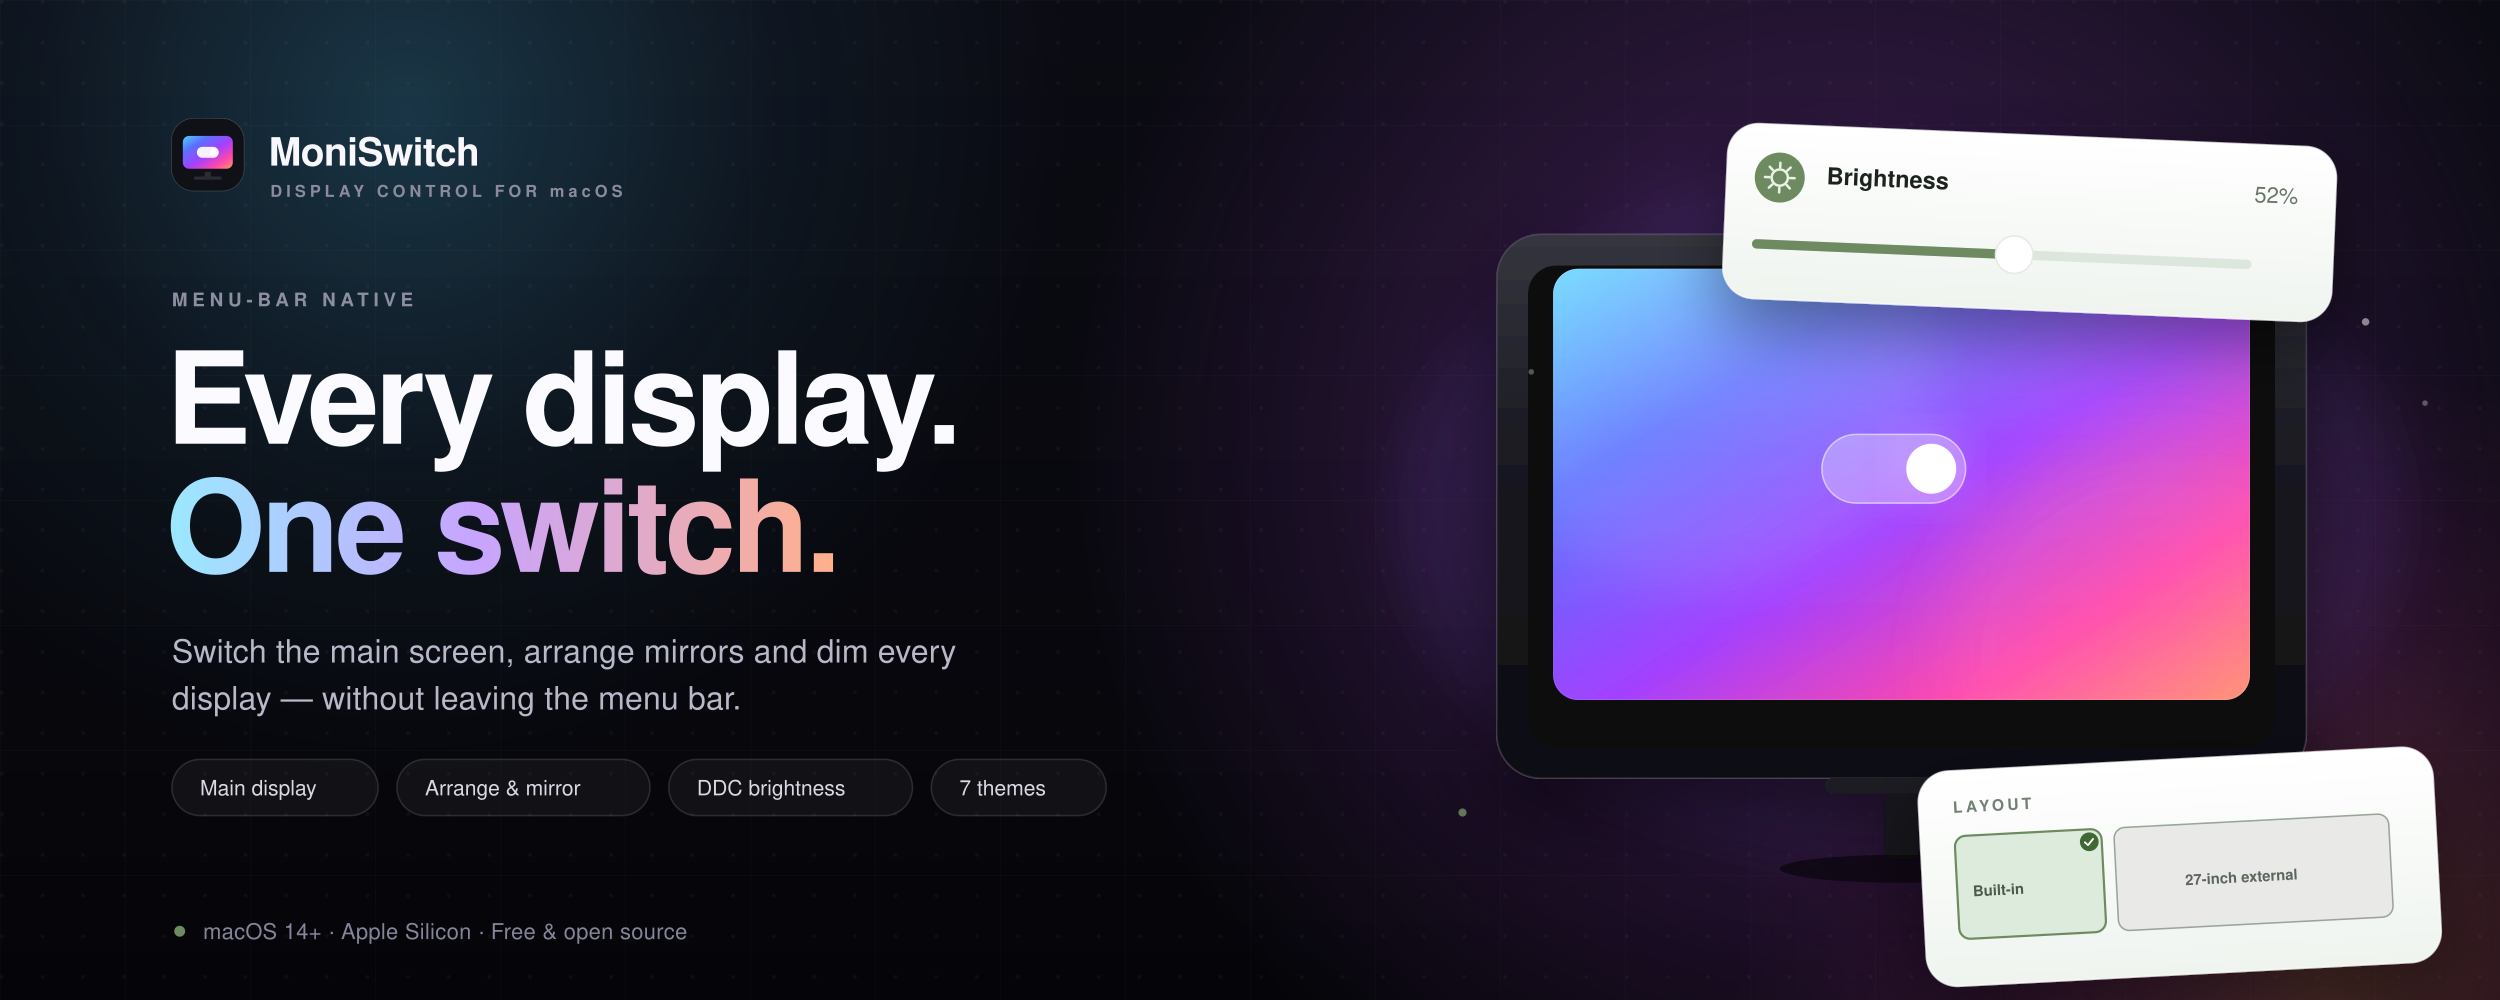
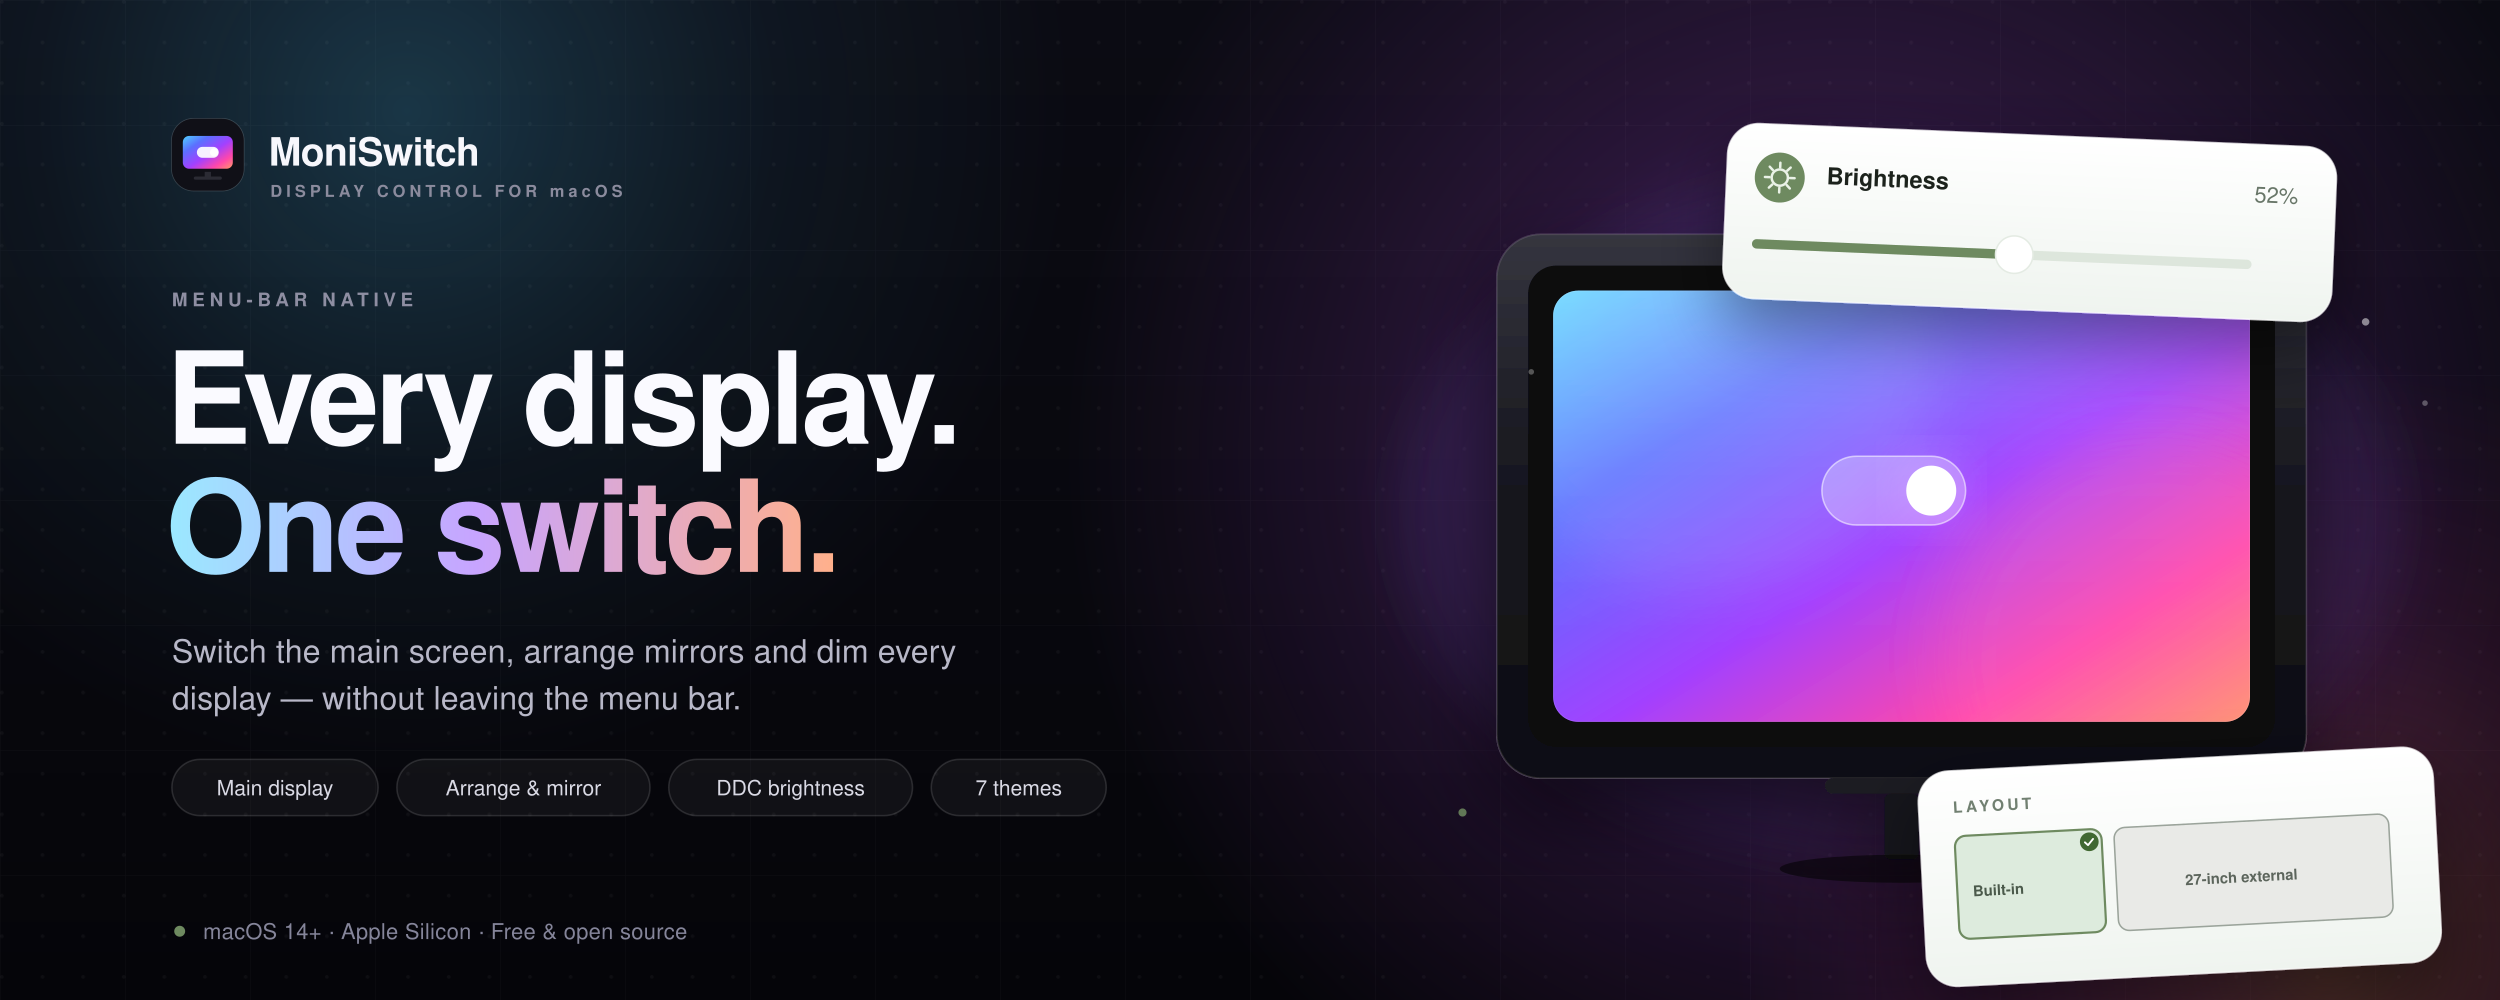
<svg xmlns="http://www.w3.org/2000/svg" width="1600" height="640" viewBox="0 0 1600 640" role="img" aria-labelledby="posterTitle posterDesc">
  <defs>
    <linearGradient id="bg" x1="0" y1="0" x2="0" y2="1">
      <stop offset="0" stop-color="#0B0B13" />
      <stop offset="0.55" stop-color="#08080E" />
      <stop offset="1" stop-color="#050509" />
    </linearGradient>
    <radialGradient id="glowCyan" cx="0.5" cy="0.5" r="0.5">
      <stop offset="0" stop-color="#4FD0FF" stop-opacity="0.22" />
      <stop offset="0.55" stop-color="#4FD0FF" stop-opacity="0.06" />
      <stop offset="1" stop-color="#4FD0FF" stop-opacity="0" />
    </radialGradient>
    <radialGradient id="glowPurple" cx="0.5" cy="0.5" r="0.5">
      <stop offset="0" stop-color="#9A5CFF" stop-opacity="0.42" />
      <stop offset="0.45" stop-color="#B84BE8" stop-opacity="0.18" />
      <stop offset="1" stop-color="#B84BE8" stop-opacity="0" />
    </radialGradient>
    <radialGradient id="glowCoral" cx="0.5" cy="0.5" r="0.5">
      <stop offset="0" stop-color="#FF9866" stop-opacity="0.26" />
      <stop offset="0.6" stop-color="#FF47AB" stop-opacity="0.08" />
      <stop offset="1" stop-color="#FF47AB" stop-opacity="0" />
    </radialGradient>
    <linearGradient id="aurora" x1="0" y1="0" x2="1" y2="1">
      <stop offset="0" stop-color="#4FD0FF" />
      <stop offset="0.26" stop-color="#5B70FF" />
      <stop offset="0.54" stop-color="#A241FF" />
      <stop offset="0.79" stop-color="#FF47AB" />
      <stop offset="1" stop-color="#FF9866" />
    </linearGradient>
    <linearGradient id="headline" x1="0" y1="0" x2="1" y2="0">
      <stop offset="0" stop-color="#9BE8FF" />
      <stop offset="0.46" stop-color="#C7A4FF" />
      <stop offset="1" stop-color="#FFB08C" />
    </linearGradient>
    <linearGradient id="bezel" x1="0" y1="0" x2="0" y2="1">
      <stop offset="0" stop-color="#35353F" />
      <stop offset="0.4" stop-color="#1A1A21" />
      <stop offset="1" stop-color="#0D0D12" />
    </linearGradient>
    <linearGradient id="card" x1="0" y1="0" x2="0" y2="1">
      <stop offset="0" stop-color="#FFFFFF" />
      <stop offset="1" stop-color="#EFF4EF" />
    </linearGradient>
    <linearGradient id="screenGloss" x1="0" y1="0" x2="0" y2="1">
      <stop offset="0" stop-color="#FFFFFF" stop-opacity="0.16" />
      <stop offset="0.42" stop-color="#FFFFFF" stop-opacity="0.03" />
      <stop offset="0.8" stop-color="#FFFFFF" stop-opacity="0" />
    </linearGradient>
    <linearGradient id="fadeLine" x1="0" y1="0" x2="1" y2="0">
      <stop offset="0" stop-color="#FFFFFF" stop-opacity="0.18" />
      <stop offset="1" stop-color="#FFFFFF" stop-opacity="0" />
    </linearGradient>
    <filter id="softGlow" x="-60%" y="-60%" width="220%" height="220%">
      <feGaussianBlur stdDeviation="18" />
    </filter>
    <filter id="cardShadow" x="-30%" y="-40%" width="170%" height="200%">
      <feDropShadow dx="0" dy="16" stdDeviation="22" flood-color="#000000" flood-opacity="0.42" />
    </filter>
    <filter id="monitorShadow" x="-40%" y="-40%" width="180%" height="200%">
      <feDropShadow dx="0" dy="22" stdDeviation="28" flood-color="#000000" flood-opacity="0.6" />
    </filter>
    <clipPath id="screenClip">
-       <rect x="994" y="172" width="446" height="276" rx="16" />
+       <rect x="994" y="186" width="446" height="276" rx="16" />
    </clipPath>
    <clipPath id="iconClip">
      <rect x="110" y="76" width="46" height="46" rx="14" />
    </clipPath>
    <pattern id="grid" width="80" height="80" patternUnits="userSpaceOnUse">
      <path d="M80 0H0V80" fill="none" stroke="#FFFFFF" stroke-opacity="0.028" stroke-width="1" />
    </pattern>
    <pattern id="dots" width="26" height="26" patternUnits="userSpaceOnUse">
      <circle cx="1.2" cy="1.2" r="1.2" fill="#FFFFFF" fill-opacity="0.07" />
    </pattern>
  </defs>
  <rect width="1600" height="640" fill="url(#bg)" />
  <rect width="1600" height="640" fill="url(#grid)" />
  <rect width="1600" height="640" fill="url(#dots)" opacity="0.5" />
  <circle cx="260" cy="70" r="430" fill="url(#glowCyan)" />
  <circle cx="1180" cy="290" r="500" fill="url(#glowPurple)" />
  <circle cx="1490" cy="610" r="380" fill="url(#glowCoral)" />
  <g>
    <rect x="110" y="76" width="46" height="46" rx="14" fill="#121219" stroke="#FFFFFF" stroke-opacity="0.16" />
    <g clip-path="url(#iconClip)">
      <rect x="110" y="76" width="46" height="46" fill="#101017" />
      <rect x="117" y="87" width="32" height="21" rx="4" fill="url(#aurora)" />
      <rect x="126" y="94" width="14" height="7" rx="3.5" fill="#FFFFFF" fill-opacity="0.92" />
      <circle cx="137" cy="97.5" r="2.6" fill="#FFFFFF" />
      <rect x="131" y="110" width="4" height="4" fill="#2B2B34" />
      <rect x="124" y="113" width="18" height="2" rx="1" fill="#2B2B34" />
    </g>
    <text x="172" y="106" font-family="-apple-system, BlinkMacSystemFont, 'SF Pro Display', 'Segoe UI', Helvetica, Arial, sans-serif" font-size="25" font-weight="600" fill="#F7F7FC" letter-spacing="-0.4">MoniSwitch</text>
    <text x="173" y="126" font-family="-apple-system, BlinkMacSystemFont, 'SF Pro Text', 'Segoe UI', Helvetica, Arial, sans-serif" font-size="10.5" font-weight="600" fill="#8B8B9D" letter-spacing="2.6">DISPLAY CONTROL FOR macOS</text>
  </g>
  <text x="110" y="196" font-family="-apple-system, BlinkMacSystemFont, 'SF Pro Text', 'Segoe UI', Helvetica, Arial, sans-serif" font-size="12" font-weight="600" fill="#8E8EA2" letter-spacing="3.1">MENU-BAR NATIVE</text>
  <text x="106" y="284" font-family="-apple-system, BlinkMacSystemFont, 'SF Pro Display', 'Segoe UI', Helvetica, Arial, sans-serif" font-size="82" font-weight="700" fill="#FAFAFF" letter-spacing="-2.6">Every display.</text>
  <text x="106" y="366" font-family="-apple-system, BlinkMacSystemFont, 'SF Pro Display', 'Segoe UI', Helvetica, Arial, sans-serif" font-size="82" font-weight="700" fill="url(#headline)" letter-spacing="-2.6">One switch.</text>
  <text x="110" y="424" font-family="-apple-system, BlinkMacSystemFont, 'SF Pro Text', 'Segoe UI', Helvetica, Arial, sans-serif" font-size="20.5" fill="#B8B8C8" letter-spacing="0.1">Switch the main screen, arrange mirrors and dim every</text>
  <text x="110" y="454" font-family="-apple-system, BlinkMacSystemFont, 'SF Pro Text', 'Segoe UI', Helvetica, Arial, sans-serif" font-size="20.5" fill="#B8B8C8" letter-spacing="0.1">display — without leaving the menu bar.</text>
  <g font-family="-apple-system, BlinkMacSystemFont, 'SF Pro Text', 'Segoe UI', Helvetica, Arial, sans-serif" font-size="13.5" font-weight="500" fill="#D9D9E4">
    <rect x="110" y="486" width="132" height="36" rx="18" fill="#FFFFFF" fill-opacity="0.045" stroke="#FFFFFF" stroke-opacity="0.13" />
-     <text x="128" y="509">Main display</text>
+     <text x="176" y="509" text-anchor="middle">Main display</text>
    <rect x="254" y="486" width="162" height="36" rx="18" fill="#FFFFFF" fill-opacity="0.045" stroke="#FFFFFF" stroke-opacity="0.13" />
-     <text x="272" y="509">Arrange &amp; mirror</text>
+     <text x="335" y="509" text-anchor="middle">Arrange &amp; mirror</text>
    <rect x="428" y="486" width="156" height="36" rx="18" fill="#FFFFFF" fill-opacity="0.045" stroke="#FFFFFF" stroke-opacity="0.13" />
-     <text x="446" y="509">DDC brightness</text>
+     <text x="506" y="509" text-anchor="middle">DDC brightness</text>
    <rect x="596" y="486" width="112" height="36" rx="18" fill="#FFFFFF" fill-opacity="0.045" stroke="#FFFFFF" stroke-opacity="0.13" />
-     <text x="614" y="509">7 themes</text>
+     <text x="652" y="509" text-anchor="middle">7 themes</text>
  </g>
  <line x1="110" y1="566" x2="760" y2="566" stroke="url(#fadeLine)" stroke-width="1" />
  <circle cx="115" cy="596" r="3.5" fill="#6E8A60" />
  <text x="130" y="601" font-family="-apple-system, BlinkMacSystemFont, 'SF Pro Text', 'Segoe UI', Helvetica, Arial, sans-serif" font-size="14" fill="#85859A" letter-spacing="0.2">macOS 14+ · Apple Silicon · Free &amp; open source</text>
  <g>
    <ellipse cx="1215" cy="330" rx="320" ry="220" fill="#8B5CF6" fill-opacity="0.12" filter="url(#softGlow)" />
    <g filter="url(#monitorShadow)">
      <rect x="958" y="150" width="518" height="348" rx="28" fill="url(#bezel)" stroke="#FFFFFF" stroke-opacity="0.13" />
      <rect x="978" y="170" width="478" height="308" rx="18" fill="#09090F" />
      <g clip-path="url(#screenClip)">
-         <rect x="994" y="172" width="446" height="276" fill="url(#aurora)" />
-         <rect x="994" y="172" width="446" height="276" fill="url(#screenGloss)" />
+         <rect x="994" y="186" width="446" height="276" fill="url(#aurora)" />
+         <rect x="994" y="186" width="446" height="276" fill="url(#screenGloss)" />
        <circle cx="1090" cy="228" r="150" fill="#FFFFFF" fill-opacity="0.10" filter="url(#softGlow)" />
        <circle cx="1380" cy="420" r="140" fill="#FF86C8" fill-opacity="0.18" filter="url(#softGlow)" />
-         <rect x="1166" y="278" width="92" height="44" rx="22" fill="#FFFFFF" fill-opacity="0.30" stroke="#FFFFFF" stroke-opacity="0.55" />
-         <circle cx="1236" cy="300" r="16" fill="#FFFFFF" />
-         <circle cx="1236" cy="300" r="16" fill="#FFFFFF" fill-opacity="0.35" filter="url(#softGlow)" />
-         <rect x="994" y="172" width="446" height="276" rx="16" fill="none" stroke="#FFFFFF" stroke-opacity="0.14" />
+         <rect x="1166" y="292" width="92" height="44" rx="22" fill="#FFFFFF" fill-opacity="0.30" stroke="#FFFFFF" stroke-opacity="0.55" />
+         <circle cx="1236" cy="314" r="16" fill="#FFFFFF" />
+         <circle cx="1236" cy="314" r="16" fill="#FFFFFF" fill-opacity="0.35" filter="url(#softGlow)" />
+         <rect x="994" y="186" width="446" height="276" rx="16" fill="none" stroke="#FFFFFF" stroke-opacity="0.14" />
      </g>
      <circle cx="1217" cy="161" r="2.4" fill="#FFFFFF" fill-opacity="0.35" />
      <rect x="1168" y="498" width="98" height="10" rx="5" fill="#1B1B22" />
      <rect x="1206" y="508" width="22" height="42" rx="4" fill="#16161C" />
      <ellipse cx="1217" cy="556" rx="78" ry="9" fill="#000000" fill-opacity="0.55" />
    </g>
    <g transform="rotate(2.4 1290 142)" filter="url(#cardShadow)">
      <rect x="1104" y="86" width="390" height="112" rx="20" fill="url(#card)" stroke="#FFFFFF" stroke-opacity="0.7" />
      <rect x="1122" y="104" width="32" height="32" rx="16" fill="#6E8A60" />
      <g stroke="#EAF2E7" stroke-width="1.6" stroke-linecap="round">
        <circle cx="1138" cy="120" r="5.2" fill="none" />
        <line x1="1138" y1="110.5" x2="1138" y2="113.5" />
        <line x1="1138" y1="126.5" x2="1138" y2="129.5" />
        <line x1="1128.5" y1="120" x2="1131.5" y2="120" />
        <line x1="1144.5" y1="120" x2="1147.5" y2="120" />
        <line x1="1131.3" y1="113.3" x2="1133.4" y2="115.4" />
        <line x1="1142.6" y1="124.6" x2="1144.7" y2="126.7" />
        <line x1="1144.7" y1="113.3" x2="1142.6" y2="115.4" />
        <line x1="1133.4" y1="124.6" x2="1131.3" y2="126.7" />
      </g>
      <text x="1168" y="123" font-family="-apple-system, BlinkMacSystemFont, 'SF Pro Text', 'Segoe UI', Helvetica, Arial, sans-serif" font-size="15" font-weight="650" fill="#1D241D">Brightness</text>
      <text x="1470" y="123" text-anchor="end" font-family="-apple-system, BlinkMacSystemFont, 'SF Pro Text', 'Segoe UI', Helvetica, Arial, sans-serif" font-size="14" font-weight="500" fill="#687668">52%</text>
      <rect x="1122" y="160" width="320" height="6" rx="3" fill="#DDE6DC" />
      <rect x="1122" y="160" width="168" height="6" rx="3" fill="#6E8A60" />
      <circle cx="1290" cy="163" r="12" fill="#FFFFFF" stroke="#E4EBE3" stroke-width="1" />
      <circle cx="1290" cy="163" r="10" fill="#FFFFFF" />
    </g>
    <g transform="rotate(-3 1390 554)" filter="url(#cardShadow)">
      <rect x="1230" y="486" width="330" height="138" rx="20" fill="url(#card)" stroke="#FFFFFF" stroke-opacity="0.7" />
      <text x="1252" y="513" font-family="-apple-system, BlinkMacSystemFont, 'SF Pro Text', 'Segoe UI', Helvetica, Arial, sans-serif" font-size="10" font-weight="700" fill="#718071" letter-spacing="2.1">LAYOUT</text>
      <rect x="1252" y="528" width="94" height="66" rx="7" fill="#DDEBDD" stroke="#6E8A60" stroke-width="1.4" />
      <rect x="1354" y="528" width="176" height="66" rx="7" fill="#E9EAE7" stroke="#9BA49B" stroke-width="1" />
      <circle cx="1338" cy="536" r="6" fill="#416730" />
      <path d="M1335.2 536.2l1.9 1.9 3.4-3.8" fill="none" stroke="#FFFFFF" stroke-width="1.2" stroke-linecap="round" stroke-linejoin="round" />
      <text x="1262" y="567" font-family="-apple-system, BlinkMacSystemFont, 'SF Pro Text', 'Segoe UI', Helvetica, Arial, sans-serif" font-size="9.5" font-weight="600" fill="#4B5A4B">Built-in</text>
      <text x="1398" y="567" font-family="-apple-system, BlinkMacSystemFont, 'SF Pro Text', 'Segoe UI', Helvetica, Arial, sans-serif" font-size="9.5" font-weight="600" fill="#5C655C">27-inch external</text>
    </g>
    <circle cx="1514" cy="206" r="2.4" fill="#FFFFFF" fill-opacity="0.5" />
    <circle cx="1552" cy="258" r="1.8" fill="#FFFFFF" fill-opacity="0.3" />
    <circle cx="980" cy="238" r="1.8" fill="#FFFFFF" fill-opacity="0.3" />
    <circle cx="936" cy="520" r="2.6" fill="#6E8A60" fill-opacity="0.85" />
  </g>
</svg>
